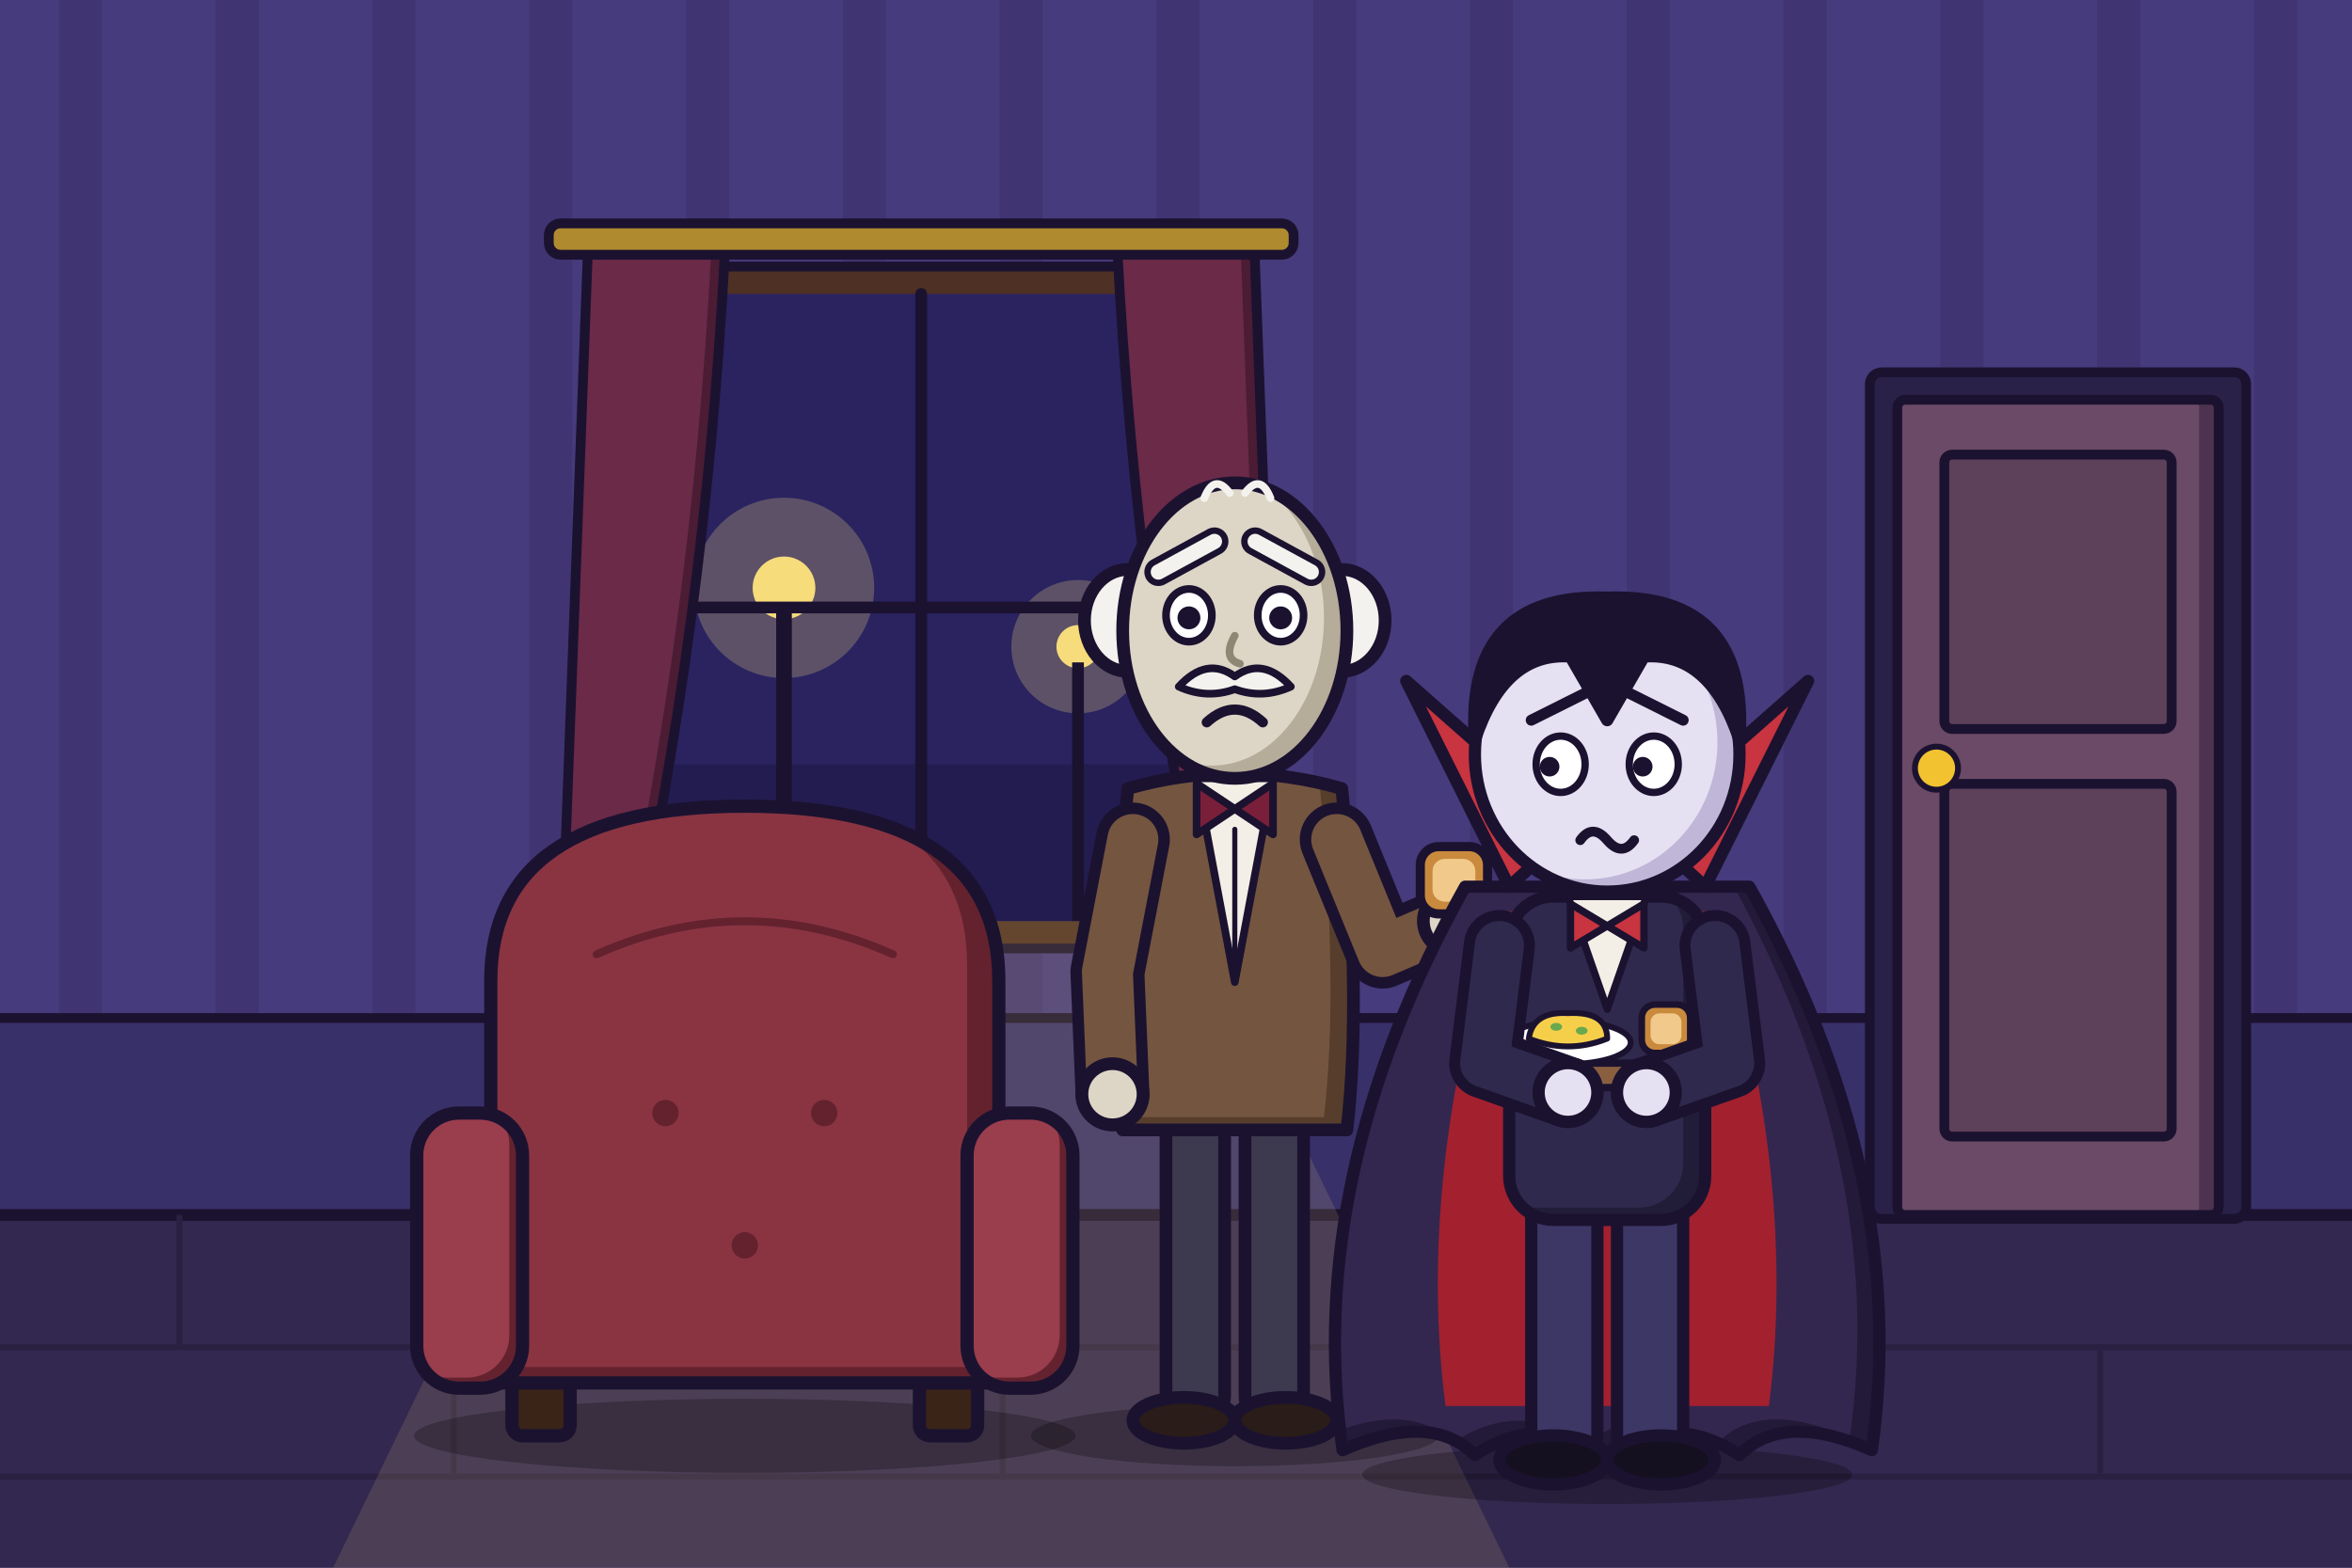
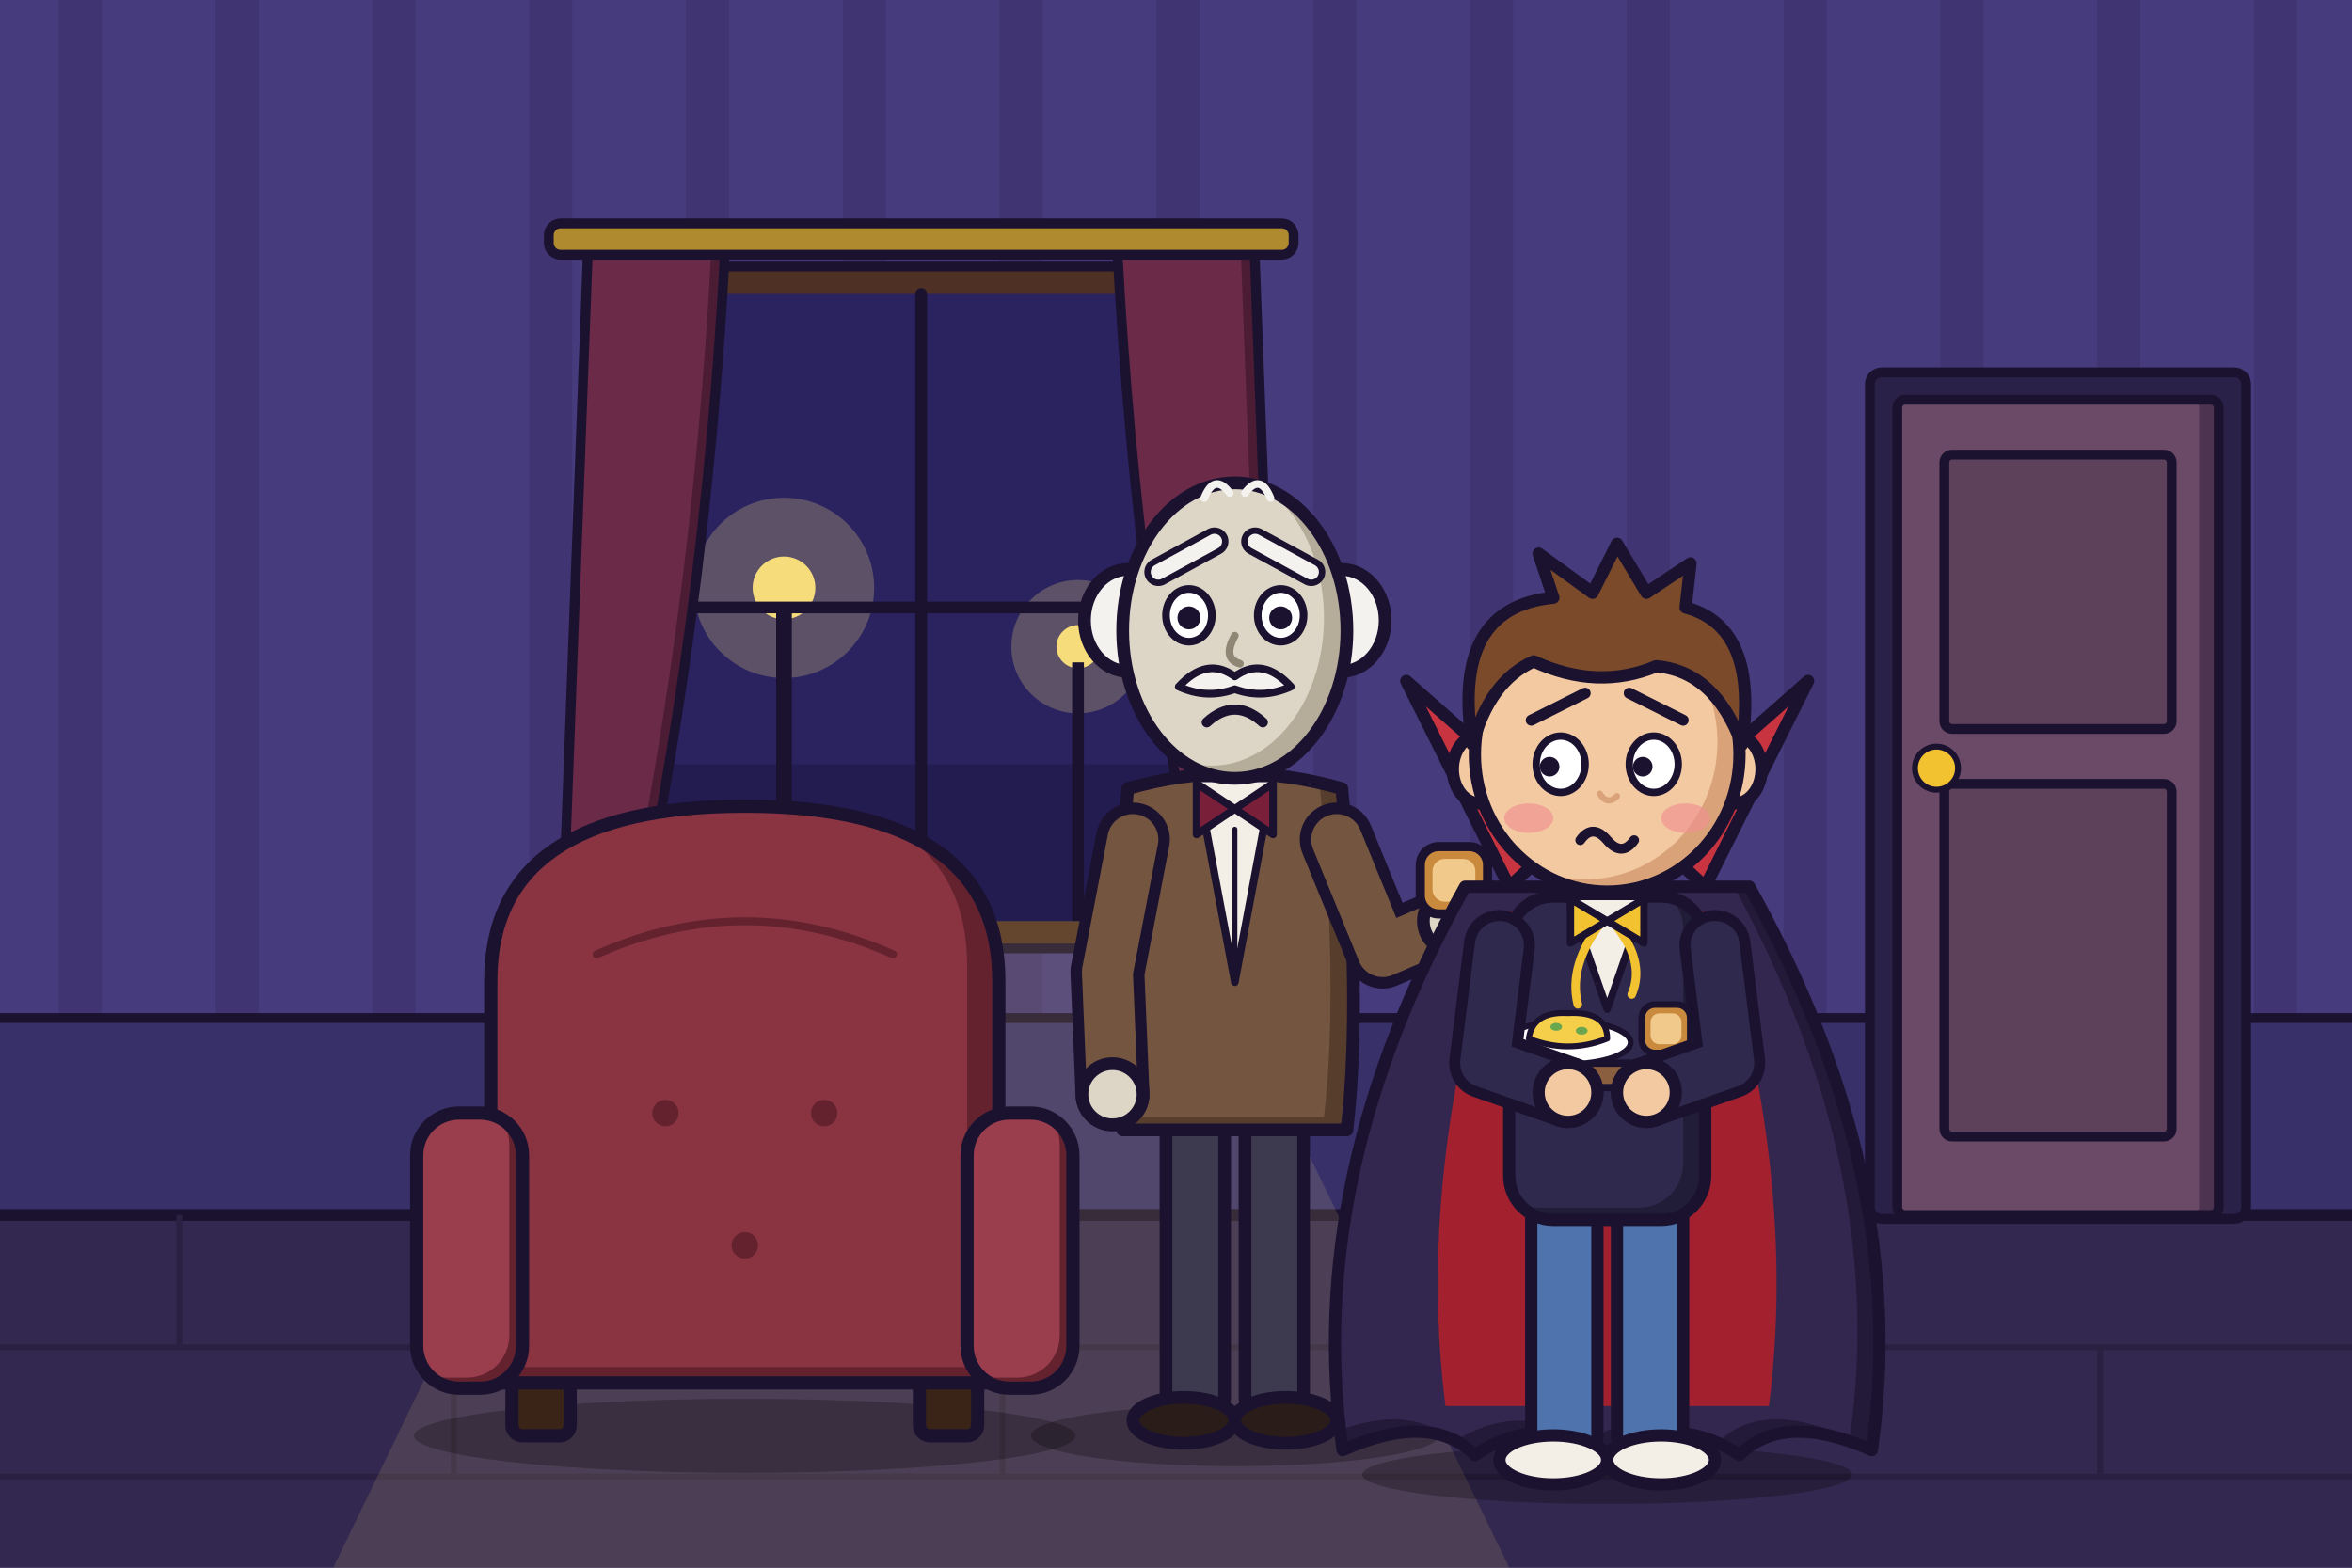
<svg xmlns="http://www.w3.org/2000/svg" viewBox="0 0 1200 800" width="1200" height="800">
  <rect width="1200" height="800" fill="#463b7c" />
  <rect x="30" y="0" width="22" height="600" fill="#403572" />
  <rect x="110" y="0" width="22" height="600" fill="#403572" />
  <rect x="190" y="0" width="22" height="600" fill="#403572" />
  <rect x="270" y="0" width="22" height="600" fill="#403572" />
  <rect x="350" y="0" width="22" height="600" fill="#403572" />
  <rect x="430" y="0" width="22" height="600" fill="#403572" />
  <rect x="510" y="0" width="22" height="600" fill="#403572" />
  <rect x="590" y="0" width="22" height="600" fill="#403572" />
  <rect x="670" y="0" width="22" height="600" fill="#403572" />
  <rect x="750" y="0" width="22" height="600" fill="#403572" />
  <rect x="830" y="0" width="22" height="600" fill="#403572" />
  <rect x="910" y="0" width="22" height="600" fill="#403572" />
  <rect x="990" y="0" width="22" height="600" fill="#403572" />
  <rect x="1070" y="0" width="22" height="600" fill="#403572" />
  <rect x="1150" y="0" width="22" height="600" fill="#403572" />
  <rect y="520" width="1200" height="100" fill="#383068" />
  <rect y="517" width="1200" height="5" fill="#1b1230" />
  <rect y="620" width="1200" height="180" fill="#33284f" />
  <rect y="617" width="1200" height="6" fill="#1b1230" />
  <rect y="686" width="1200" height="3" fill="#2a2042" />
  <rect x="90" y="620" width="3" height="66" fill="#2a2042" />
  <rect x="370" y="620" width="3" height="66" fill="#2a2042" />
  <rect x="650" y="620" width="3" height="66" fill="#2a2042" />
  <rect x="930" y="620" width="3" height="66" fill="#2a2042" />
  <rect y="752" width="1200" height="3" fill="#2a2042" />
  <rect x="230" y="686" width="3" height="66" fill="#2a2042" />
  <rect x="510" y="686" width="3" height="66" fill="#2a2042" />
  <rect x="790" y="686" width="3" height="66" fill="#2a2042" />
  <rect x="1070" y="686" width="3" height="66" fill="#2a2042" />
  <rect x="316" y="136" width="308" height="348" rx="6" fill="#4e3024" stroke="#1b1230" stroke-width="5" stroke-linejoin="round" stroke-linecap="round" />
  <clipPath id="c0">
    <rect x="330" y="150" width="280" height="320" rx="0" />
  </clipPath>
  <g clip-path="url(#c0)">
    <rect x="330" y="150" width="280" height="320" fill="#2a2360" />
    <rect x="330" y="390" width="280" height="80" fill="#231c50" />
    <circle cx="400" cy="300" r="46" fill="#f6dc7a" opacity=".25" />
    <circle cx="400" cy="300" r="16" fill="#f6dc7a" />
    <rect x="396" y="310" width="8" height="160" fill="#1b1230" />
    <circle cx="550" cy="330" r="34" fill="#f6dc7a" opacity=".25" />
    <circle cx="550" cy="330" r="11" fill="#f6dc7a" />
    <rect x="547" y="338" width="6" height="140" fill="#1b1230" />
  </g>
  <path d="M470 150 V470 M330 310 H610" fill="none" stroke="#1b1230" stroke-width="6" stroke-linecap="round" stroke-linejoin="round" />
  <clipPath id="c1">
    <path d="M300 126 H370 Q360 320 320 500 H286Z" />
  </clipPath>
  <path d="M300 126 H370 Q360 320 320 500 H286Z" fill="#4b1c34" />
  <g clip-path="url(#c1)">
    <path d="M300 126 H370 Q360 320 320 500 H286Z" fill="#6a2a48" transform="translate(-7 0)" />
  </g>
  <path d="M300 126 H370 Q360 320 320 500 H286Z" fill="none" stroke="#1b1230" stroke-width="5" stroke-linejoin="round" stroke-linecap="round" />
  <clipPath id="c2">
    <path d="M640 126 H570 Q580 320 620 500 H654Z" />
  </clipPath>
  <path d="M640 126 H570 Q580 320 620 500 H654Z" fill="#4b1c34" />
  <g clip-path="url(#c2)">
    <path d="M640 126 H570 Q580 320 620 500 H654Z" fill="#6a2a48" transform="translate(-7 0)" />
  </g>
  <path d="M640 126 H570 Q580 320 620 500 H654Z" fill="none" stroke="#1b1230" stroke-width="5" stroke-linejoin="round" stroke-linecap="round" />
  <rect x="280" y="114" width="380" height="16" rx="6" fill="#b08a2e" stroke="#1b1230" stroke-width="5" stroke-linejoin="round" stroke-linecap="round" />
  <path d="M330 470 L610 470 L770 800 L170 800Z" fill="#f6dc7a" opacity=".13" />
  <rect x="954" y="190" width="192" height="432" rx="6" fill="#2a2148" stroke="#1b1230" stroke-width="5" stroke-linejoin="round" stroke-linecap="round" />
  <clipPath id="c3">
    <rect x="968" y="204" width="164" height="416" rx="4" />
  </clipPath>
  <rect x="968" y="204" width="164" height="416" rx="4" fill="#4d3350" />
  <g clip-path="url(#c3)">
    <rect x="968" y="204" width="164" height="416" rx="4" fill="#6a4a66" transform="translate(-10 0)" />
  </g>
  <rect x="968" y="204" width="164" height="416" rx="4" fill="none" stroke="#1b1230" stroke-width="5" stroke-linejoin="round" stroke-linecap="round" />
  <rect x="992" y="232" width="116" height="140" rx="4" fill="#5d4059" stroke="#1b1230" stroke-width="5" stroke-linejoin="round" stroke-linecap="round" />
  <rect x="992" y="400" width="116" height="180" rx="4" fill="#5d4059" stroke="#1b1230" stroke-width="5" stroke-linejoin="round" stroke-linecap="round" />
  <circle cx="988" cy="392" r="11" fill="#f2c230" stroke="#1b1230" stroke-width="3" stroke-linejoin="round" stroke-linecap="round" />
  <g transform="translate(380 730) scale(1.35)">
    <ellipse cx="0" cy="2" rx="125" ry="14" fill="#000" opacity=".25" />
    <rect x="-88" y="-20" width="22" height="22" rx="4" fill="#3a2418" stroke="#1b1230" stroke-width="5" stroke-linejoin="round" stroke-linecap="round" />
    <rect x="66" y="-20" width="22" height="22" rx="4" fill="#3a2418" stroke="#1b1230" stroke-width="5" stroke-linejoin="round" stroke-linecap="round" />
    <clipPath id="c4">
      <path d="M-96 -18 L-96 -170 Q-96 -236 0 -236 Q96 -236 96 -170 L96 -18 Z" />
    </clipPath>
    <path d="M-96 -18 L-96 -170 Q-96 -236 0 -236 Q96 -236 96 -170 L96 -18 Z" fill="#64222f" />
    <g clip-path="url(#c4)">
      <path d="M-96 -18 L-96 -170 Q-96 -236 0 -236 Q96 -236 96 -170 L96 -18 Z" fill="#8a3442" transform="translate(-12 -6)" />
    </g>
    <path d="M-96 -18 L-96 -170 Q-96 -236 0 -236 Q96 -236 96 -170 L96 -18 Z" fill="none" stroke="#1b1230" stroke-width="5" stroke-linejoin="round" stroke-linecap="round" />
    <path d="M-56 -180 Q0 -205 56 -180" fill="none" stroke="#64222f" stroke-width="3" stroke-linecap="round" stroke-linejoin="round" />
    <circle cx="-30" cy="-120" r="5" fill="#64222f" />
    <circle cx="30" cy="-120" r="5" fill="#64222f" />
    <circle cx="0" cy="-70" r="5" fill="#64222f" />
    <clipPath id="c5">
      <rect x="-124" y="-120" width="40" height="104" rx="16" />
    </clipPath>
    <rect x="-124" y="-120" width="40" height="104" rx="16" fill="#64222f" />
    <g clip-path="url(#c5)">
      <rect x="-124" y="-120" width="40" height="104" rx="16" fill="#9a3d4c" transform="translate(-5 -4)" />
    </g>
    <rect x="-124" y="-120" width="40" height="104" rx="16" fill="none" stroke="#1b1230" stroke-width="5" stroke-linejoin="round" stroke-linecap="round" />
    <clipPath id="c6">
      <rect x="84" y="-120" width="40" height="104" rx="16" />
    </clipPath>
    <rect x="84" y="-120" width="40" height="104" rx="16" fill="#64222f" />
    <g clip-path="url(#c6)">
      <rect x="84" y="-120" width="40" height="104" rx="16" fill="#9a3d4c" transform="translate(-5 -4)" />
    </g>
    <rect x="84" y="-120" width="40" height="104" rx="16" fill="none" stroke="#1b1230" stroke-width="5" stroke-linejoin="round" stroke-linecap="round" />
  </g>
  <g transform="translate(630 730) scale(1.3)">
    <ellipse cx="0" cy="2" rx="80" ry="12" fill="#000" opacity=".25" />
    <rect x="-27" y="-132" width="23" height="124" rx="5" fill="#3d3a50" stroke="#1b1230" stroke-width="5" stroke-linejoin="round" stroke-linecap="round" />
    <rect x="4" y="-132" width="23" height="124" rx="5" fill="#3d3a50" stroke="#1b1230" stroke-width="5" stroke-linejoin="round" stroke-linecap="round" />
    <ellipse cx="-20" cy="-4" rx="20" ry="9" fill="#2a1c18" stroke="#1b1230" stroke-width="5" stroke-linejoin="round" stroke-linecap="round" />
    <ellipse cx="20" cy="-4" rx="20" ry="9" fill="#2a1c18" stroke="#1b1230" stroke-width="5" stroke-linejoin="round" stroke-linecap="round" />
    <g transform="translate(0 0)">
      <clipPath id="c7">
        <path d="M-42 -252 Q-50 -170 -44 -118 L44 -118 Q50 -170 42 -252 Q0 -264 -42 -252Z" />
      </clipPath>
      <path d="M-42 -252 Q-50 -170 -44 -118 L44 -118 Q50 -170 42 -252 Q0 -264 -42 -252Z" fill="#573d2c" />
      <g clip-path="url(#c7)">
        <path d="M-42 -252 Q-50 -170 -44 -118 L44 -118 Q50 -170 42 -252 Q0 -264 -42 -252Z" fill="#74553f" transform="translate(-9 -5)" />
      </g>
      <path d="M-42 -252 Q-50 -170 -44 -118 L44 -118 Q50 -170 42 -252 Q0 -264 -42 -252Z" fill="none" stroke="#1b1230" stroke-width="5" stroke-linejoin="round" stroke-linecap="round" />
      <path d="M-15 -256 L0 -176 L15 -256 Z" fill="#f3efe6" stroke="#1b1230" stroke-width="3" stroke-linejoin="round" stroke-linecap="round" />
      <path d="M0 -236 V-180" fill="none" stroke="#1b1230" stroke-width="2" stroke-linecap="round" stroke-linejoin="round" />
      <path d="M0 -244 L-15 -254 L-15 -234 Z" fill="#7a1f3a" stroke="#1b1230" stroke-width="3" stroke-linejoin="round" stroke-linecap="round" />
      <path d="M0 -244 L15 -254 L15 -234 Z" fill="#7a1f3a" stroke="#1b1230" stroke-width="3" stroke-linejoin="round" stroke-linecap="round" />
+     </g>
+     <g transform="translate(0 0)">
      <g transform="translate(0 -314)">
        <ellipse cx="-42" cy="-4" rx="17" ry="20" fill="#f4f2ee" stroke="#1b1230" stroke-width="5" stroke-linejoin="round" stroke-linecap="round" />
        <ellipse cx="42" cy="-4" rx="17" ry="20" fill="#f4f2ee" stroke="#1b1230" stroke-width="5" stroke-linejoin="round" stroke-linecap="round" />
        <clipPath id="c8">
          <ellipse cx="0" cy="0" rx="44" ry="58" />
        </clipPath>
        <ellipse cx="0" cy="0" rx="44" ry="58" fill="#b5ac99" />
        <g clip-path="url(#c8)">
          <ellipse cx="0" cy="0" rx="44" ry="58" fill="#ddd6c6" transform="translate(-9 -5)" />
        </g>
        <ellipse cx="0" cy="0" rx="44" ry="58" fill="none" stroke="#1b1230" stroke-width="5" stroke-linejoin="round" stroke-linecap="round" />
        <path d="M-12 -52 q4 -10 10 -2 M4 -54 q6 -8 10 2" fill="none" stroke="#f4f2ee" stroke-width="3" stroke-linecap="round" stroke-linejoin="round" />
        <ellipse cx="-18" cy="-6" rx="9" ry="10.35" fill="#fff" stroke="#1b1230" stroke-width="3" />
        <circle cx="-18" cy="-5" r="4.5" fill="#1b1230" />
        <ellipse cx="18" cy="-6" rx="9" ry="10.35" fill="#fff" stroke="#1b1230" stroke-width="3" />
        <circle cx="18" cy="-5" r="4.5" fill="#1b1230" />
        <path d="M-30 -23 L-8 -35" fill="none" stroke="#1b1230" stroke-width="11" stroke-linecap="round" stroke-linejoin="round" />
        <path d="M-30 -23 L-8 -35" fill="none" stroke="#f4f2ee" stroke-width="6" stroke-linecap="round" stroke-linejoin="round" />
        <path d="M30 -23 L8 -35" fill="none" stroke="#1b1230" stroke-width="11" stroke-linecap="round" stroke-linejoin="round" />
        <path d="M30 -23 L8 -35" fill="none" stroke="#f4f2ee" stroke-width="6" stroke-linecap="round" stroke-linejoin="round" />
        <path d="M-11 36 q11 -10 22 0" fill="none" stroke="#1b1230" stroke-width="4" stroke-linecap="round" stroke-linejoin="round" />
        <path d="M0 2 q-5 9 2 11" fill="none" stroke="#8f8674" stroke-width="3" stroke-linecap="round" stroke-linejoin="round" />
        <path d="M-22 22 Q-11 10 0 18 Q11 10 22 22 Q11 27 0 23 Q-11 27 -22 22Z" fill="#f4f2ee" stroke="#1b1230" stroke-width="3" stroke-linejoin="round" stroke-linecap="round" />
      </g>
      <polyline points="-40,-232 -50,-180 -48,-132" fill="none" stroke-linecap="round" stroke-linejoin="round" stroke="#1b1230" stroke-width="29" />
      <polyline points="-40,-232 -50,-180 -48,-132" fill="none" stroke-linecap="round" stroke-linejoin="round" stroke="#74553f" stroke-width="20" />
      <circle cx="-48" cy="-132" r="12" fill="#ddd6c6" stroke="#1b1230" stroke-width="5" stroke-linejoin="round" stroke-linecap="round" />
      <polyline points="40,-232 58,-188 86,-200" fill="none" stroke-linecap="round" stroke-linejoin="round" stroke="#1b1230" stroke-width="29" />
      <polyline points="40,-232 58,-188 86,-200" fill="none" stroke-linecap="round" stroke-linejoin="round" stroke="#74553f" stroke-width="20" />
      <circle cx="86" cy="-200" r="12" fill="#ddd6c6" stroke="#1b1230" stroke-width="5" stroke-linejoin="round" stroke-linecap="round" />
      <g transform="translate(86 -216) rotate(0) scale(1.2)">
        <rect x="-11" y="-11" width="22" height="22" rx="6" fill="#c98a3e" stroke="#1b1230" stroke-width="3" stroke-linejoin="round" stroke-linecap="round" />
        <rect x="-7" y="-7" width="14" height="14" rx="4" fill="#f1c98a" />
      </g>
    </g>
  </g>
  <g transform="translate(820 750) scale(1.25)">
    <ellipse cx="0" cy="2" rx="100" ry="12" fill="#000" opacity=".25" />
-     <g transform="translate(0 0) scale(1 1)">
-       <clipPath id="c9">
-         <path d="M-58 -238 Q-124 -120 -108 -8 Q-72 -24 -54 -6 Q-27 -24 0 -6 Q27 -24 54 -6 Q72 -24 108 -8 Q124 -120 58 -238 Z" />
-       </clipPath>
-       <path d="M-58 -238 Q-124 -120 -108 -8 Q-72 -24 -54 -6 Q-27 -24 0 -6 Q27 -24 54 -6 Q72 -24 108 -8 Q124 -120 58 -238 Z" fill="#221a38" />
-       <g clip-path="url(#c9)">
-         <path d="M-58 -238 Q-124 -120 -108 -8 Q-72 -24 -54 -6 Q-27 -24 0 -6 Q27 -24 54 -6 Q72 -24 108 -8 Q124 -120 58 -238 Z" fill="#33274f" transform="translate(-9 -5)" />
-       </g>
-       <path d="M-58 -238 Q-124 -120 -108 -8 Q-72 -24 -54 -6 Q-27 -24 0 -6 Q27 -24 54 -6 Q72 -24 108 -8 Q124 -120 58 -238 Z" fill="none" stroke="#1b1230" stroke-width="5" stroke-linejoin="round" stroke-linecap="round" />
-       <path d="M-44 -228 Q-78 -120 -66 -26 L66 -26 Q78 -120 44 -228 Z" fill="#a3202f" />
-     </g>
-     <rect x="-31" y="-112" width="27" height="104" rx="6" fill="#3d3766" stroke="#1b1230" stroke-width="5" stroke-linejoin="round" stroke-linecap="round" />
-     <rect x="4" y="-112" width="27" height="104" rx="6" fill="#3d3766" stroke="#1b1230" stroke-width="5" stroke-linejoin="round" stroke-linecap="round" />
-     <ellipse cx="-22" cy="-4" rx="22" ry="10" fill="#14101f" stroke="#1b1230" stroke-width="5" stroke-linejoin="round" stroke-linecap="round" />
-     <ellipse cx="22" cy="-4" rx="22" ry="10" fill="#14101f" stroke="#1b1230" stroke-width="5" stroke-linejoin="round" stroke-linecap="round" />
+     <clipPath id="c9">
+       <path d="M-58 -238 Q-124 -120 -108 -8 Q-72 -24 -54 -6 Q-27 -24 0 -6 Q27 -24 54 -6 Q72 -24 108 -8 Q124 -120 58 -238 Z" />
+     </clipPath>
+     <path d="M-58 -238 Q-124 -120 -108 -8 Q-72 -24 -54 -6 Q-27 -24 0 -6 Q27 -24 54 -6 Q72 -24 108 -8 Q124 -120 58 -238 Z" fill="#221a38" />
+     <g clip-path="url(#c9)">
+       <path d="M-58 -238 Q-124 -120 -108 -8 Q-72 -24 -54 -6 Q-27 -24 0 -6 Q27 -24 54 -6 Q72 -24 108 -8 Q124 -120 58 -238 Z" fill="#33274f" transform="translate(-9 -5)" />
+     </g>
+     <path d="M-58 -238 Q-124 -120 -108 -8 Q-72 -24 -54 -6 Q-27 -24 0 -6 Q27 -24 54 -6 Q72 -24 108 -8 Q124 -120 58 -238 Z" fill="none" stroke="#1b1230" stroke-width="5" stroke-linejoin="round" stroke-linecap="round" />
+     <path d="M-44 -228 Q-78 -120 -66 -26 L66 -26 Q78 -120 44 -228 Z" fill="#a3202f" />
+     <rect x="-31" y="-112" width="27" height="104" rx="6" fill="#4f74ad" stroke="#1b1230" stroke-width="5" stroke-linejoin="round" stroke-linecap="round" />
+     <rect x="4" y="-112" width="27" height="104" rx="6" fill="#4f74ad" stroke="#1b1230" stroke-width="5" stroke-linejoin="round" stroke-linecap="round" />
+     <ellipse cx="-22" cy="-4" rx="22" ry="10" fill="#f4efe6" stroke="#1b1230" stroke-width="5" stroke-linejoin="round" stroke-linecap="round" />
+     <ellipse cx="22" cy="-4" rx="22" ry="10" fill="#f4efe6" stroke="#1b1230" stroke-width="5" stroke-linejoin="round" stroke-linecap="round" />
    <g transform="translate(0 0)">
      <path d="M-40 -238 L-82 -322 L-14 -262 Z" fill="#c8343f" stroke="#1b1230" stroke-width="5" stroke-linejoin="round" stroke-linecap="round" />
      <path d="M40 -238 L82 -322 L14 -262 Z" fill="#c8343f" stroke="#1b1230" stroke-width="5" stroke-linejoin="round" stroke-linecap="round" />
      <clipPath id="c10">
        <rect x="-40" y="-234" width="80" height="132" rx="18" />
      </clipPath>
      <rect x="-40" y="-234" width="80" height="132" rx="18" fill="#211d38" />
      <g clip-path="url(#c10)">
        <rect x="-40" y="-234" width="80" height="132" rx="18" fill="#2f2a4d" transform="translate(-9 -5)" />
      </g>
      <rect x="-40" y="-234" width="80" height="132" rx="18" fill="none" stroke="#1b1230" stroke-width="5" stroke-linejoin="round" stroke-linecap="round" />
      <path d="M-16 -234 L0 -188 L16 -234 Z" fill="#f3efe6" stroke="#1b1230" stroke-width="3" stroke-linejoin="round" stroke-linecap="round" />
-       <path d="M0 -222 L-15 -231 L-15 -213 Z" fill="#c8343f" stroke="#1b1230" stroke-width="3" stroke-linejoin="round" stroke-linecap="round" />
-       <path d="M0 -222 L15 -231 L15 -213 Z" fill="#c8343f" stroke="#1b1230" stroke-width="3" stroke-linejoin="round" stroke-linecap="round" />
+       <path d="M-2 -224 Q-16 -206 -12 -190 M2 -224 Q16 -208 10 -194" fill="none" stroke="#f2c230" stroke-width="3.5" stroke-linecap="round" stroke-linejoin="round" />
+       <path d="M0 -224 L-15 -233 L-15 -215 Z" fill="#f2c230" stroke="#1b1230" stroke-width="3" stroke-linejoin="round" stroke-linecap="round" />
+       <path d="M0 -224 L15 -233 L15 -215 Z" fill="#f2c230" stroke="#1b1230" stroke-width="3" stroke-linejoin="round" stroke-linecap="round" />
+     </g>
+     <g transform="translate(0 0)">
      <g transform="translate(0 -170) rotate(0) scale(1)">
        <rect x="-46" y="4" width="92" height="10" rx="4" fill="#8a5f40" stroke="#1b1230" stroke-width="3" stroke-linejoin="round" stroke-linecap="round" />
        <g transform="translate(-16 -6) rotate(0) scale(0.8)">
          <ellipse cx="0" cy="2" rx="32" ry="11" fill="#ffffff" stroke="#1b1230" stroke-width="3" stroke-linejoin="round" stroke-linecap="round" />
          <path d="M-20 0 Q-18 -14 0 -13 Q20 -14 20 0 Q0 8 -20 0Z" fill="#f6cf4a" stroke="#1b1230" stroke-width="3" stroke-linejoin="round" stroke-linecap="round" />
          <ellipse cx="-6" cy="-6" rx="3" ry="2" fill="#6aa84f" />
          <ellipse cx="7" cy="-4" rx="3" ry="2" fill="#6aa84f" />
        </g>
        <g transform="translate(24 -10) rotate(0) scale(0.9)">
          <rect x="-11" y="-11" width="22" height="22" rx="6" fill="#c98a3e" stroke="#1b1230" stroke-width="3" stroke-linejoin="round" stroke-linecap="round" />
          <rect x="-7" y="-7" width="14" height="14" rx="4" fill="#f1c98a" />
        </g>
      </g>
+       <ellipse cx="-52" cy="-286" rx="11" ry="14" fill="#f3c9a2" stroke="#1b1230" stroke-width="5" stroke-linejoin="round" stroke-linecap="round" />
+       <ellipse cx="52" cy="-286" rx="11" ry="14" fill="#f3c9a2" stroke="#1b1230" stroke-width="5" stroke-linejoin="round" stroke-linecap="round" />
      <clipPath id="c11">
        <ellipse cx="0" cy="-292" rx="54" ry="56" />
      </clipPath>
-       <ellipse cx="0" cy="-292" rx="54" ry="56" fill="#bfb6d8" />
+       <ellipse cx="0" cy="-292" rx="54" ry="56" fill="#d9a279" />
      <g clip-path="url(#c11)">
-         <ellipse cx="0" cy="-292" rx="54" ry="56" fill="#e6e1f2" transform="translate(-9 -5)" />
+         <ellipse cx="0" cy="-292" rx="54" ry="56" fill="#f3c9a2" transform="translate(-9 -5)" />
      </g>
      <ellipse cx="0" cy="-292" rx="54" ry="56" fill="none" stroke="#1b1230" stroke-width="5" stroke-linejoin="round" stroke-linecap="round" />
-       <path d="M-54 -298 Q-58 -358 0 -356 Q58 -358 54 -298 Q42 -334 15 -332 L0 -306 L-15 -332 Q-42 -334 -54 -298 Z" fill="#1b1230" stroke="#1b1230" stroke-width="5" stroke-linejoin="round" stroke-linecap="round" />
+       <path d="M-55 -296 Q-64 -352 -22 -356 L-28 -374 L-6 -358 L4 -378 L16 -358 L34 -370 L32 -352 Q62 -344 55 -296 Q44 -326 20 -328 Q-4 -318 -30 -330 Q-48 -322 -55 -296 Z" fill="#7a4a2a" stroke="#1b1230" stroke-width="5" stroke-linejoin="round" stroke-linecap="round" />
+       <ellipse cx="-32" cy="-266" rx="10" ry="6" fill="#ef8f8f" opacity=".65" />
+       <ellipse cx="32" cy="-266" rx="10" ry="6" fill="#ef8f8f" opacity=".65" />
+       <path d="M-3 -276 q3 5 7 1" fill="none" stroke="#d9a279" stroke-width="2.5" stroke-linecap="round" stroke-linejoin="round" />
      <ellipse cx="-19" cy="-288" rx="10" ry="11.5" fill="#fff" stroke="#1b1230" stroke-width="3" />
      <circle cx="-23.5" cy="-287" r="4" fill="#1b1230" />
      <ellipse cx="19" cy="-288" rx="10" ry="11.5" fill="#fff" stroke="#1b1230" stroke-width="3" />
      <circle cx="14.5" cy="-287" r="4" fill="#1b1230" />
      <path d="M-31 -306 L-9 -317" fill="none" stroke="#1b1230" stroke-width="4.5" stroke-linecap="round" stroke-linejoin="round" />
      <path d="M31 -306 L9 -317" fill="none" stroke="#1b1230" stroke-width="4.5" stroke-linecap="round" stroke-linejoin="round" />
      <path d="M-11 -257 q5 -7 11 0 q6 7 11 0" fill="none" stroke="#1b1230" stroke-width="4" stroke-linecap="round" stroke-linejoin="round" />
      <polyline points="-44,-214 -50,-166 -16,-154" fill="none" stroke-linecap="round" stroke-linejoin="round" stroke="#1b1230" stroke-width="29" />
      <polyline points="-44,-214 -50,-166 -16,-154" fill="none" stroke-linecap="round" stroke-linejoin="round" stroke="#2f2a4d" stroke-width="20" />
-       <circle cx="-16" cy="-154" r="12" fill="#e6e1f2" stroke="#1b1230" stroke-width="5" stroke-linejoin="round" stroke-linecap="round" />
+       <circle cx="-16" cy="-154" r="12" fill="#f3c9a2" stroke="#1b1230" stroke-width="5" stroke-linejoin="round" stroke-linecap="round" />
      <polyline points="44,-214 50,-166 16,-154" fill="none" stroke-linecap="round" stroke-linejoin="round" stroke="#1b1230" stroke-width="29" />
      <polyline points="44,-214 50,-166 16,-154" fill="none" stroke-linecap="round" stroke-linejoin="round" stroke="#2f2a4d" stroke-width="20" />
-       <circle cx="16" cy="-154" r="12" fill="#e6e1f2" stroke="#1b1230" stroke-width="5" stroke-linejoin="round" stroke-linecap="round" />
+       <circle cx="16" cy="-154" r="12" fill="#f3c9a2" stroke="#1b1230" stroke-width="5" stroke-linejoin="round" stroke-linecap="round" />
    </g>
  </g>
</svg>
